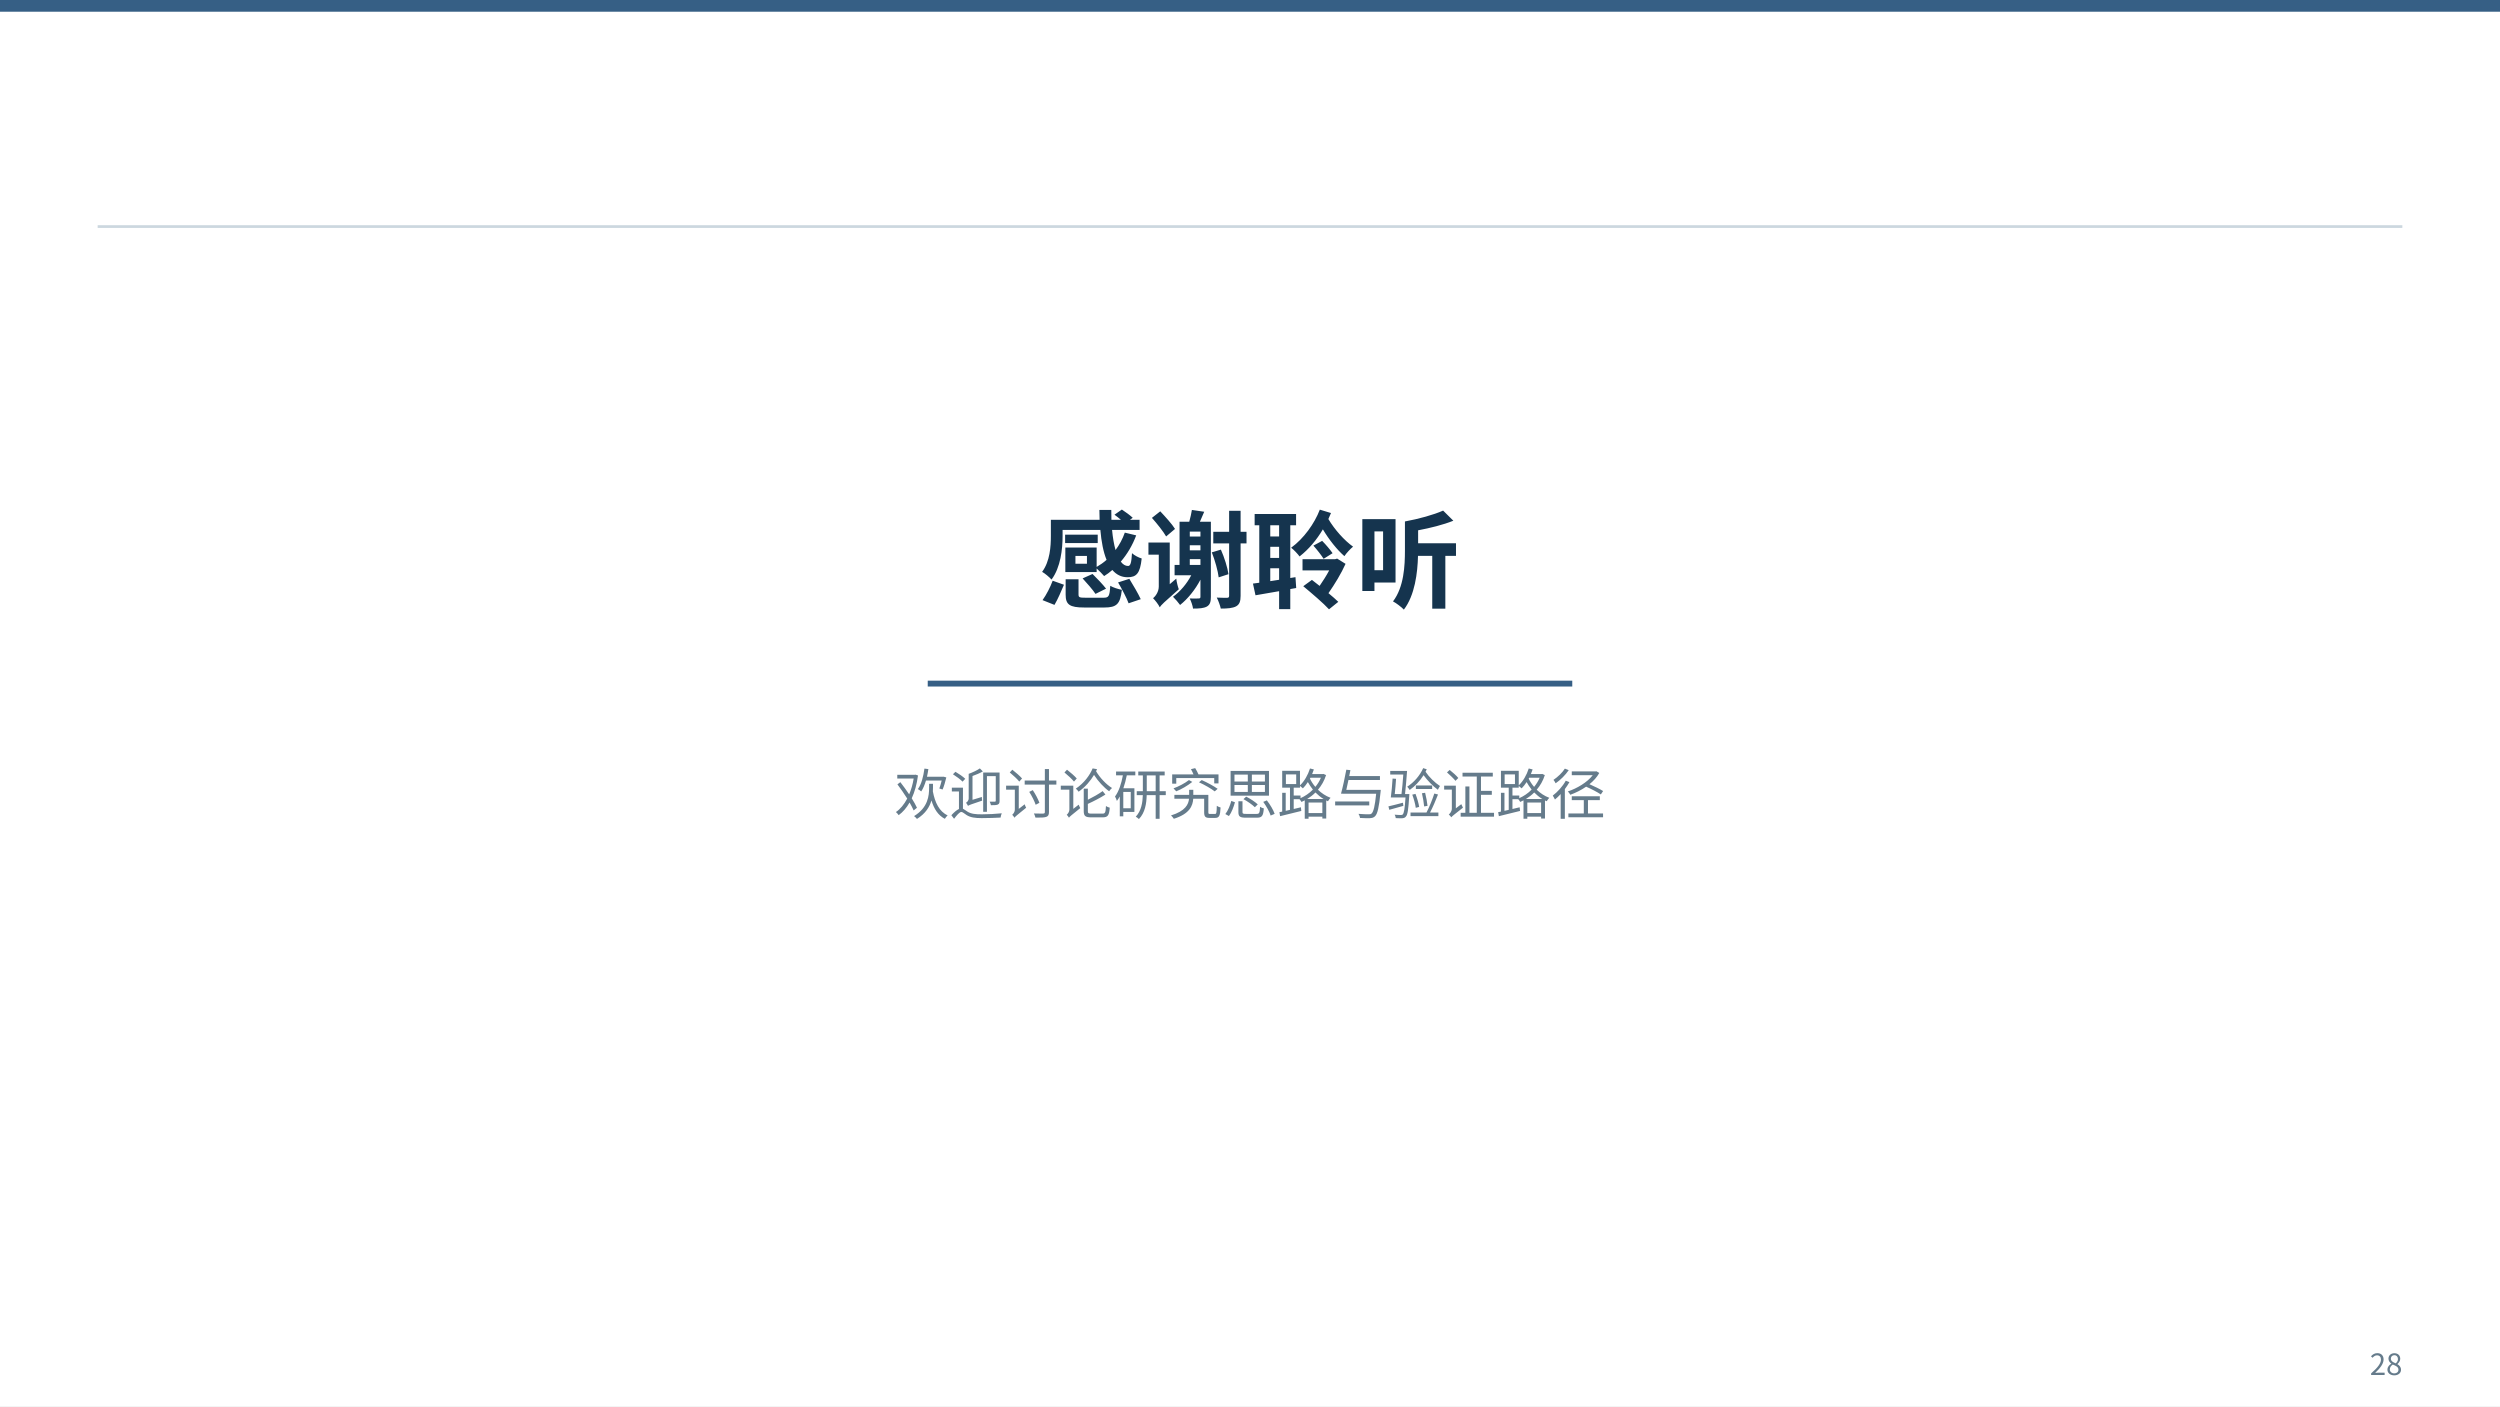
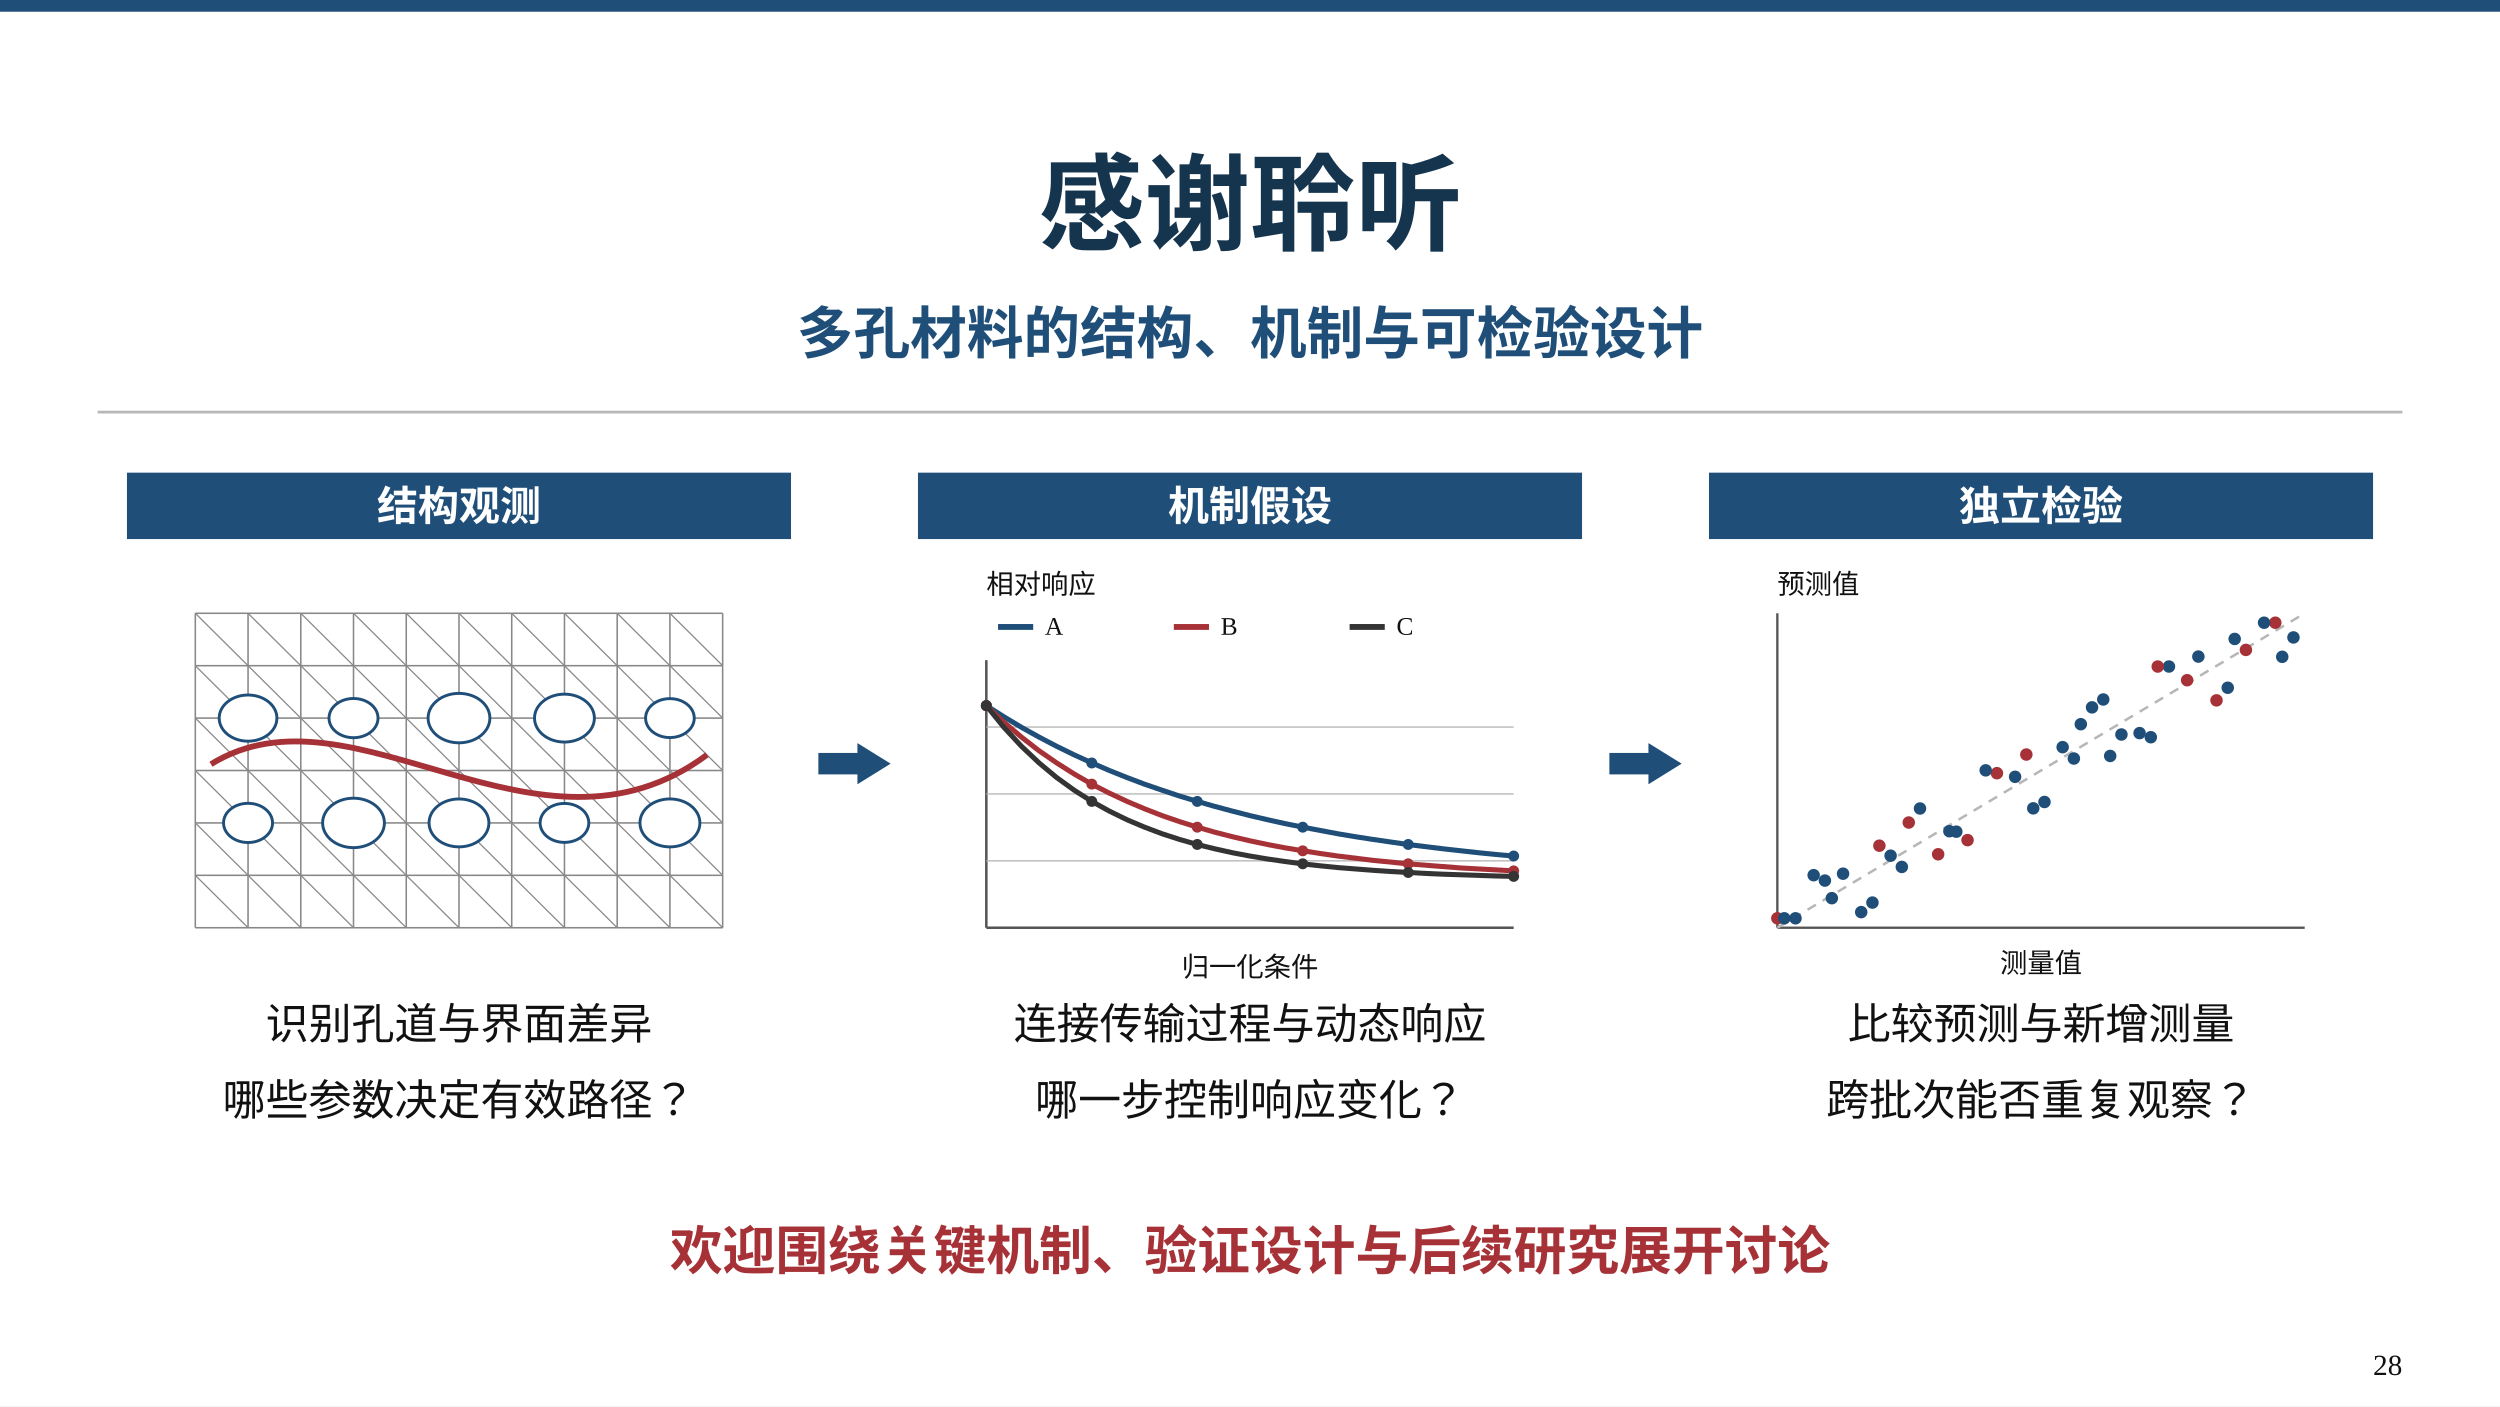
<svg xmlns="http://www.w3.org/2000/svg" width="1280" height="720" viewBox="0 0 1280 720">
  <rect width="1280" height="720" fill="white" />
-   <style>text{font-family:"Noto Sans CJK SC","Microsoft YaHei","PingFang SC",sans-serif}line,path,rect,circle,ellipse,polyline{vector-effect:non-scaling-stroke}</style>
-   <rect x="0" y="0" width="1280" height="6" fill="#365F85" />
-   <line x1="50" y1="116" x2="1230" y2="116" stroke="#CCD7DF" stroke-width="1.4" />
-   <text x="640" y="307" font-size="54" fill="#15344E" font-weight="700" text-anchor="middle">感谢聆听</text>
-   <line x1="475" y1="350" x2="805" y2="350" stroke="#365F85" stroke-width="3" />
-   <text x="640" y="417" font-size="28" fill="#657B8B" font-weight="400" text-anchor="middle">欢迎讨论研究思路与验证路径</text>
-   <text x="1230" y="704" font-size="15" fill="#657B8B" font-weight="400" text-anchor="end">28</text>
+   <style>text{font-family:"Times New Roman","Microsoft YaHei"}line,path,rect,circle,ellipse,polyline{vector-effect:non-scaling-stroke}</style>
+   <rect x="0" y="0" width="1280" height="6" fill="#1F4E79" />
+   <line x1="50" y1="211" x2="1230" y2="211" stroke="#B7B7B7" stroke-width="1.4" />
+   <text x="640" y="124" font-size="54" fill="#15344E" font-weight="700" text-anchor="middle">
+     <tspan font-family="Microsoft YaHei">感谢聆听</tspan>
+   </text>
+   <text x="640" y="181" font-size="29" fill="#1F4E79" font-weight="700" text-anchor="middle">
+     <tspan font-family="Microsoft YaHei">多孔材料的结构、机制与可检验设计</tspan>
+   </text>
+   <rect x="65" y="242" width="340" height="34" fill="#1F4E79" />
+   <text x="235.0" y="266.48" font-size="21" fill="white" font-weight="700" text-anchor="middle">
+     <tspan font-family="Microsoft YaHei">结构观测</tspan>
+   </text>
+   <rect x="100" y="314" width="270" height="161" fill="white" />
+   <line x1="100.0" y1="314.0" x2="127.0" y2="314.0" stroke="#888888" stroke-width="0.8" />
+   <line x1="100.0" y1="314.0" x2="100.0" y2="340.833" stroke="#888888" stroke-width="0.8" />
+   <line x1="100.0" y1="314.0" x2="127.0" y2="340.833" stroke="#888888" stroke-width="0.65" />
+   <line x1="127.0" y1="314.0" x2="154.0" y2="314.0" stroke="#888888" stroke-width="0.8" />
+   <line x1="127.0" y1="314.0" x2="127.0" y2="340.833" stroke="#888888" stroke-width="0.8" />
+   <line x1="127.0" y1="314.0" x2="154.0" y2="340.833" stroke="#888888" stroke-width="0.65" />
+   <line x1="154.0" y1="314.0" x2="181.0" y2="314.0" stroke="#888888" stroke-width="0.8" />
+   <line x1="154.0" y1="314.0" x2="154.0" y2="340.833" stroke="#888888" stroke-width="0.8" />
+   <line x1="154.0" y1="314.0" x2="181.0" y2="340.833" stroke="#888888" stroke-width="0.65" />
+   <line x1="181.0" y1="314.0" x2="208.0" y2="314.0" stroke="#888888" stroke-width="0.8" />
+   <line x1="181.0" y1="314.0" x2="181.0" y2="340.833" stroke="#888888" stroke-width="0.8" />
+   <line x1="181.0" y1="314.0" x2="208.0" y2="340.833" stroke="#888888" stroke-width="0.65" />
+   <line x1="208.0" y1="314.0" x2="235.0" y2="314.0" stroke="#888888" stroke-width="0.8" />
+   <line x1="208.0" y1="314.0" x2="208.0" y2="340.833" stroke="#888888" stroke-width="0.8" />
+   <line x1="208.0" y1="314.0" x2="235.0" y2="340.833" stroke="#888888" stroke-width="0.65" />
+   <line x1="235.0" y1="314.0" x2="262.0" y2="314.0" stroke="#888888" stroke-width="0.8" />
+   <line x1="235.0" y1="314.0" x2="235.0" y2="340.833" stroke="#888888" stroke-width="0.8" />
+   <line x1="235.0" y1="314.0" x2="262.0" y2="340.833" stroke="#888888" stroke-width="0.65" />
+   <line x1="262.0" y1="314.0" x2="289.0" y2="314.0" stroke="#888888" stroke-width="0.8" />
+   <line x1="262.0" y1="314.0" x2="262.0" y2="340.833" stroke="#888888" stroke-width="0.8" />
+   <line x1="262.0" y1="314.0" x2="289.0" y2="340.833" stroke="#888888" stroke-width="0.65" />
+   <line x1="289.0" y1="314.0" x2="316.0" y2="314.0" stroke="#888888" stroke-width="0.8" />
+   <line x1="289.0" y1="314.0" x2="289.0" y2="340.833" stroke="#888888" stroke-width="0.8" />
+   <line x1="289.0" y1="314.0" x2="316.0" y2="340.833" stroke="#888888" stroke-width="0.65" />
+   <line x1="316.0" y1="314.0" x2="343.0" y2="314.0" stroke="#888888" stroke-width="0.8" />
+   <line x1="316.0" y1="314.0" x2="316.0" y2="340.833" stroke="#888888" stroke-width="0.8" />
+   <line x1="316.0" y1="314.0" x2="343.0" y2="340.833" stroke="#888888" stroke-width="0.65" />
+   <line x1="343.0" y1="314.0" x2="370.0" y2="314.0" stroke="#888888" stroke-width="0.8" />
+   <line x1="343.0" y1="314.0" x2="343.0" y2="340.833" stroke="#888888" stroke-width="0.8" />
+   <line x1="343.0" y1="314.0" x2="370.0" y2="340.833" stroke="#888888" stroke-width="0.65" />
+   <line x1="370.0" y1="314.0" x2="370.0" y2="340.833" stroke="#888888" stroke-width="0.8" />
+   <line x1="100.0" y1="340.833" x2="127.0" y2="340.833" stroke="#888888" stroke-width="0.8" />
+   <line x1="100.0" y1="340.833" x2="100.0" y2="367.667" stroke="#888888" stroke-width="0.8" />
+   <line x1="100.0" y1="340.833" x2="127.0" y2="367.667" stroke="#888888" stroke-width="0.65" />
+   <line x1="127.0" y1="340.833" x2="154.0" y2="340.833" stroke="#888888" stroke-width="0.8" />
+   <line x1="127.0" y1="340.833" x2="127.0" y2="367.667" stroke="#888888" stroke-width="0.8" />
+   <line x1="127.0" y1="340.833" x2="154.0" y2="367.667" stroke="#888888" stroke-width="0.65" />
+   <line x1="154.0" y1="340.833" x2="181.0" y2="340.833" stroke="#888888" stroke-width="0.8" />
+   <line x1="154.0" y1="340.833" x2="154.0" y2="367.667" stroke="#888888" stroke-width="0.8" />
+   <line x1="154.0" y1="340.833" x2="181.0" y2="367.667" stroke="#888888" stroke-width="0.65" />
+   <line x1="181.0" y1="340.833" x2="208.0" y2="340.833" stroke="#888888" stroke-width="0.8" />
+   <line x1="181.0" y1="340.833" x2="181.0" y2="367.667" stroke="#888888" stroke-width="0.8" />
+   <line x1="181.0" y1="340.833" x2="208.0" y2="367.667" stroke="#888888" stroke-width="0.65" />
+   <line x1="208.0" y1="340.833" x2="235.0" y2="340.833" stroke="#888888" stroke-width="0.8" />
+   <line x1="208.0" y1="340.833" x2="208.0" y2="367.667" stroke="#888888" stroke-width="0.8" />
+   <line x1="208.0" y1="340.833" x2="235.0" y2="367.667" stroke="#888888" stroke-width="0.65" />
+   <line x1="235.0" y1="340.833" x2="262.0" y2="340.833" stroke="#888888" stroke-width="0.8" />
+   <line x1="235.0" y1="340.833" x2="235.0" y2="367.667" stroke="#888888" stroke-width="0.8" />
+   <line x1="235.0" y1="340.833" x2="262.0" y2="367.667" stroke="#888888" stroke-width="0.65" />
+   <line x1="262.0" y1="340.833" x2="289.0" y2="340.833" stroke="#888888" stroke-width="0.8" />
+   <line x1="262.0" y1="340.833" x2="262.0" y2="367.667" stroke="#888888" stroke-width="0.8" />
+   <line x1="262.0" y1="340.833" x2="289.0" y2="367.667" stroke="#888888" stroke-width="0.65" />
+   <line x1="289.0" y1="340.833" x2="316.0" y2="340.833" stroke="#888888" stroke-width="0.8" />
+   <line x1="289.0" y1="340.833" x2="289.0" y2="367.667" stroke="#888888" stroke-width="0.8" />
+   <line x1="289.0" y1="340.833" x2="316.0" y2="367.667" stroke="#888888" stroke-width="0.65" />
+   <line x1="316.0" y1="340.833" x2="343.0" y2="340.833" stroke="#888888" stroke-width="0.8" />
+   <line x1="316.0" y1="340.833" x2="316.0" y2="367.667" stroke="#888888" stroke-width="0.8" />
+   <line x1="316.0" y1="340.833" x2="343.0" y2="367.667" stroke="#888888" stroke-width="0.65" />
+   <line x1="343.0" y1="340.833" x2="370.0" y2="340.833" stroke="#888888" stroke-width="0.8" />
+   <line x1="343.0" y1="340.833" x2="343.0" y2="367.667" stroke="#888888" stroke-width="0.8" />
+   <line x1="343.0" y1="340.833" x2="370.0" y2="367.667" stroke="#888888" stroke-width="0.65" />
+   <line x1="370.0" y1="340.833" x2="370.0" y2="367.667" stroke="#888888" stroke-width="0.8" />
+   <line x1="100.0" y1="367.667" x2="127.0" y2="367.667" stroke="#888888" stroke-width="0.8" />
+   <line x1="100.0" y1="367.667" x2="100.0" y2="394.5" stroke="#888888" stroke-width="0.8" />
+   <line x1="100.0" y1="367.667" x2="127.0" y2="394.5" stroke="#888888" stroke-width="0.65" />
+   <line x1="127.0" y1="367.667" x2="154.0" y2="367.667" stroke="#888888" stroke-width="0.8" />
+   <line x1="127.0" y1="367.667" x2="127.0" y2="394.5" stroke="#888888" stroke-width="0.8" />
+   <line x1="127.0" y1="367.667" x2="154.0" y2="394.5" stroke="#888888" stroke-width="0.65" />
+   <line x1="154.0" y1="367.667" x2="181.0" y2="367.667" stroke="#888888" stroke-width="0.8" />
+   <line x1="154.0" y1="367.667" x2="154.0" y2="394.5" stroke="#888888" stroke-width="0.8" />
+   <line x1="154.0" y1="367.667" x2="181.0" y2="394.5" stroke="#888888" stroke-width="0.65" />
+   <line x1="181.0" y1="367.667" x2="208.0" y2="367.667" stroke="#888888" stroke-width="0.8" />
+   <line x1="181.0" y1="367.667" x2="181.0" y2="394.5" stroke="#888888" stroke-width="0.8" />
+   <line x1="181.0" y1="367.667" x2="208.0" y2="394.5" stroke="#888888" stroke-width="0.65" />
+   <line x1="208.0" y1="367.667" x2="235.0" y2="367.667" stroke="#888888" stroke-width="0.8" />
+   <line x1="208.0" y1="367.667" x2="208.0" y2="394.5" stroke="#888888" stroke-width="0.8" />
+   <line x1="208.0" y1="367.667" x2="235.0" y2="394.5" stroke="#888888" stroke-width="0.65" />
+   <line x1="235.0" y1="367.667" x2="262.0" y2="367.667" stroke="#888888" stroke-width="0.8" />
+   <line x1="235.0" y1="367.667" x2="235.0" y2="394.5" stroke="#888888" stroke-width="0.8" />
+   <line x1="235.0" y1="367.667" x2="262.0" y2="394.5" stroke="#888888" stroke-width="0.65" />
+   <line x1="262.0" y1="367.667" x2="289.0" y2="367.667" stroke="#888888" stroke-width="0.8" />
+   <line x1="262.0" y1="367.667" x2="262.0" y2="394.5" stroke="#888888" stroke-width="0.8" />
+   <line x1="262.0" y1="367.667" x2="289.0" y2="394.5" stroke="#888888" stroke-width="0.65" />
+   <line x1="289.0" y1="367.667" x2="316.0" y2="367.667" stroke="#888888" stroke-width="0.8" />
+   <line x1="289.0" y1="367.667" x2="289.0" y2="394.5" stroke="#888888" stroke-width="0.8" />
+   <line x1="289.0" y1="367.667" x2="316.0" y2="394.5" stroke="#888888" stroke-width="0.65" />
+   <line x1="316.0" y1="367.667" x2="343.0" y2="367.667" stroke="#888888" stroke-width="0.8" />
+   <line x1="316.0" y1="367.667" x2="316.0" y2="394.5" stroke="#888888" stroke-width="0.8" />
+   <line x1="316.0" y1="367.667" x2="343.0" y2="394.5" stroke="#888888" stroke-width="0.65" />
+   <line x1="343.0" y1="367.667" x2="370.0" y2="367.667" stroke="#888888" stroke-width="0.8" />
+   <line x1="343.0" y1="367.667" x2="343.0" y2="394.5" stroke="#888888" stroke-width="0.8" />
+   <line x1="343.0" y1="367.667" x2="370.0" y2="394.5" stroke="#888888" stroke-width="0.65" />
+   <line x1="370.0" y1="367.667" x2="370.0" y2="394.5" stroke="#888888" stroke-width="0.8" />
+   <line x1="100.0" y1="394.5" x2="127.0" y2="394.5" stroke="#888888" stroke-width="0.8" />
+   <line x1="100.0" y1="394.5" x2="100.0" y2="421.333" stroke="#888888" stroke-width="0.8" />
+   <line x1="100.0" y1="394.5" x2="127.0" y2="421.333" stroke="#888888" stroke-width="0.65" />
+   <line x1="127.0" y1="394.5" x2="154.0" y2="394.5" stroke="#888888" stroke-width="0.8" />
+   <line x1="127.0" y1="394.5" x2="127.0" y2="421.333" stroke="#888888" stroke-width="0.8" />
+   <line x1="127.0" y1="394.5" x2="154.0" y2="421.333" stroke="#888888" stroke-width="0.65" />
+   <line x1="154.0" y1="394.5" x2="181.0" y2="394.5" stroke="#888888" stroke-width="0.8" />
+   <line x1="154.0" y1="394.5" x2="154.0" y2="421.333" stroke="#888888" stroke-width="0.8" />
+   <line x1="154.0" y1="394.5" x2="181.0" y2="421.333" stroke="#888888" stroke-width="0.65" />
+   <line x1="181.0" y1="394.5" x2="208.0" y2="394.5" stroke="#888888" stroke-width="0.8" />
+   <line x1="181.0" y1="394.5" x2="181.0" y2="421.333" stroke="#888888" stroke-width="0.8" />
+   <line x1="181.0" y1="394.5" x2="208.0" y2="421.333" stroke="#888888" stroke-width="0.65" />
+   <line x1="208.0" y1="394.5" x2="235.0" y2="394.5" stroke="#888888" stroke-width="0.8" />
+   <line x1="208.0" y1="394.5" x2="208.0" y2="421.333" stroke="#888888" stroke-width="0.8" />
+   <line x1="208.0" y1="394.5" x2="235.0" y2="421.333" stroke="#888888" stroke-width="0.65" />
+   <line x1="235.0" y1="394.5" x2="262.0" y2="394.5" stroke="#888888" stroke-width="0.8" />
+   <line x1="235.0" y1="394.5" x2="235.0" y2="421.333" stroke="#888888" stroke-width="0.8" />
+   <line x1="235.0" y1="394.5" x2="262.0" y2="421.333" stroke="#888888" stroke-width="0.65" />
+   <line x1="262.0" y1="394.5" x2="289.0" y2="394.5" stroke="#888888" stroke-width="0.8" />
+   <line x1="262.0" y1="394.5" x2="262.0" y2="421.333" stroke="#888888" stroke-width="0.8" />
+   <line x1="262.0" y1="394.5" x2="289.0" y2="421.333" stroke="#888888" stroke-width="0.65" />
+   <line x1="289.0" y1="394.5" x2="316.0" y2="394.5" stroke="#888888" stroke-width="0.8" />
+   <line x1="289.0" y1="394.5" x2="289.0" y2="421.333" stroke="#888888" stroke-width="0.8" />
+   <line x1="289.0" y1="394.5" x2="316.0" y2="421.333" stroke="#888888" stroke-width="0.65" />
+   <line x1="316.0" y1="394.5" x2="343.0" y2="394.5" stroke="#888888" stroke-width="0.8" />
+   <line x1="316.0" y1="394.5" x2="316.0" y2="421.333" stroke="#888888" stroke-width="0.8" />
+   <line x1="316.0" y1="394.5" x2="343.0" y2="421.333" stroke="#888888" stroke-width="0.65" />
+   <line x1="343.0" y1="394.5" x2="370.0" y2="394.5" stroke="#888888" stroke-width="0.8" />
+   <line x1="343.0" y1="394.5" x2="343.0" y2="421.333" stroke="#888888" stroke-width="0.8" />
+   <line x1="343.0" y1="394.5" x2="370.0" y2="421.333" stroke="#888888" stroke-width="0.65" />
+   <line x1="370.0" y1="394.5" x2="370.0" y2="421.333" stroke="#888888" stroke-width="0.8" />
+   <line x1="100.0" y1="421.333" x2="127.0" y2="421.333" stroke="#888888" stroke-width="0.8" />
+   <line x1="100.0" y1="421.333" x2="100.0" y2="448.167" stroke="#888888" stroke-width="0.8" />
+   <line x1="100.0" y1="421.333" x2="127.0" y2="448.167" stroke="#888888" stroke-width="0.65" />
+   <line x1="127.0" y1="421.333" x2="154.0" y2="421.333" stroke="#888888" stroke-width="0.8" />
+   <line x1="127.0" y1="421.333" x2="127.0" y2="448.167" stroke="#888888" stroke-width="0.8" />
+   <line x1="127.0" y1="421.333" x2="154.0" y2="448.167" stroke="#888888" stroke-width="0.65" />
+   <line x1="154.0" y1="421.333" x2="181.0" y2="421.333" stroke="#888888" stroke-width="0.8" />
+   <line x1="154.0" y1="421.333" x2="154.0" y2="448.167" stroke="#888888" stroke-width="0.8" />
+   <line x1="154.0" y1="421.333" x2="181.0" y2="448.167" stroke="#888888" stroke-width="0.65" />
+   <line x1="181.0" y1="421.333" x2="208.0" y2="421.333" stroke="#888888" stroke-width="0.8" />
+   <line x1="181.0" y1="421.333" x2="181.0" y2="448.167" stroke="#888888" stroke-width="0.8" />
+   <line x1="181.0" y1="421.333" x2="208.0" y2="448.167" stroke="#888888" stroke-width="0.65" />
+   <line x1="208.0" y1="421.333" x2="235.0" y2="421.333" stroke="#888888" stroke-width="0.8" />
+   <line x1="208.0" y1="421.333" x2="208.0" y2="448.167" stroke="#888888" stroke-width="0.8" />
+   <line x1="208.0" y1="421.333" x2="235.0" y2="448.167" stroke="#888888" stroke-width="0.65" />
+   <line x1="235.0" y1="421.333" x2="262.0" y2="421.333" stroke="#888888" stroke-width="0.8" />
+   <line x1="235.0" y1="421.333" x2="235.0" y2="448.167" stroke="#888888" stroke-width="0.8" />
+   <line x1="235.0" y1="421.333" x2="262.0" y2="448.167" stroke="#888888" stroke-width="0.65" />
+   <line x1="262.0" y1="421.333" x2="289.0" y2="421.333" stroke="#888888" stroke-width="0.8" />
+   <line x1="262.0" y1="421.333" x2="262.0" y2="448.167" stroke="#888888" stroke-width="0.8" />
+   <line x1="262.0" y1="421.333" x2="289.0" y2="448.167" stroke="#888888" stroke-width="0.65" />
+   <line x1="289.0" y1="421.333" x2="316.0" y2="421.333" stroke="#888888" stroke-width="0.8" />
+   <line x1="289.0" y1="421.333" x2="289.0" y2="448.167" stroke="#888888" stroke-width="0.8" />
+   <line x1="289.0" y1="421.333" x2="316.0" y2="448.167" stroke="#888888" stroke-width="0.65" />
+   <line x1="316.0" y1="421.333" x2="343.0" y2="421.333" stroke="#888888" stroke-width="0.8" />
+   <line x1="316.0" y1="421.333" x2="316.0" y2="448.167" stroke="#888888" stroke-width="0.8" />
+   <line x1="316.0" y1="421.333" x2="343.0" y2="448.167" stroke="#888888" stroke-width="0.65" />
+   <line x1="343.0" y1="421.333" x2="370.0" y2="421.333" stroke="#888888" stroke-width="0.8" />
+   <line x1="343.0" y1="421.333" x2="343.0" y2="448.167" stroke="#888888" stroke-width="0.8" />
+   <line x1="343.0" y1="421.333" x2="370.0" y2="448.167" stroke="#888888" stroke-width="0.65" />
+   <line x1="370.0" y1="421.333" x2="370.0" y2="448.167" stroke="#888888" stroke-width="0.8" />
+   <line x1="100.0" y1="448.167" x2="127.0" y2="448.167" stroke="#888888" stroke-width="0.8" />
+   <line x1="100.0" y1="448.167" x2="100.0" y2="475" stroke="#888888" stroke-width="0.8" />
+   <line x1="100.0" y1="448.167" x2="127.0" y2="475" stroke="#888888" stroke-width="0.65" />
+   <line x1="127.0" y1="448.167" x2="154.0" y2="448.167" stroke="#888888" stroke-width="0.8" />
+   <line x1="127.0" y1="448.167" x2="127.0" y2="475" stroke="#888888" stroke-width="0.8" />
+   <line x1="127.0" y1="448.167" x2="154.0" y2="475" stroke="#888888" stroke-width="0.65" />
+   <line x1="154.0" y1="448.167" x2="181.0" y2="448.167" stroke="#888888" stroke-width="0.8" />
+   <line x1="154.0" y1="448.167" x2="154.0" y2="475" stroke="#888888" stroke-width="0.8" />
+   <line x1="154.0" y1="448.167" x2="181.0" y2="475" stroke="#888888" stroke-width="0.65" />
+   <line x1="181.0" y1="448.167" x2="208.0" y2="448.167" stroke="#888888" stroke-width="0.8" />
+   <line x1="181.0" y1="448.167" x2="181.0" y2="475" stroke="#888888" stroke-width="0.8" />
+   <line x1="181.0" y1="448.167" x2="208.0" y2="475" stroke="#888888" stroke-width="0.65" />
+   <line x1="208.0" y1="448.167" x2="235.0" y2="448.167" stroke="#888888" stroke-width="0.8" />
+   <line x1="208.0" y1="448.167" x2="208.0" y2="475" stroke="#888888" stroke-width="0.8" />
+   <line x1="208.0" y1="448.167" x2="235.0" y2="475" stroke="#888888" stroke-width="0.65" />
+   <line x1="235.0" y1="448.167" x2="262.0" y2="448.167" stroke="#888888" stroke-width="0.8" />
+   <line x1="235.0" y1="448.167" x2="235.0" y2="475" stroke="#888888" stroke-width="0.8" />
+   <line x1="235.0" y1="448.167" x2="262.0" y2="475" stroke="#888888" stroke-width="0.65" />
+   <line x1="262.0" y1="448.167" x2="289.0" y2="448.167" stroke="#888888" stroke-width="0.8" />
+   <line x1="262.0" y1="448.167" x2="262.0" y2="475" stroke="#888888" stroke-width="0.8" />
+   <line x1="262.0" y1="448.167" x2="289.0" y2="475" stroke="#888888" stroke-width="0.65" />
+   <line x1="289.0" y1="448.167" x2="316.0" y2="448.167" stroke="#888888" stroke-width="0.8" />
+   <line x1="289.0" y1="448.167" x2="289.0" y2="475" stroke="#888888" stroke-width="0.8" />
+   <line x1="289.0" y1="448.167" x2="316.0" y2="475" stroke="#888888" stroke-width="0.65" />
+   <line x1="316.0" y1="448.167" x2="343.0" y2="448.167" stroke="#888888" stroke-width="0.8" />
+   <line x1="316.0" y1="448.167" x2="316.0" y2="475" stroke="#888888" stroke-width="0.8" />
+   <line x1="316.0" y1="448.167" x2="343.0" y2="475" stroke="#888888" stroke-width="0.65" />
+   <line x1="343.0" y1="448.167" x2="370.0" y2="448.167" stroke="#888888" stroke-width="0.8" />
+   <line x1="343.0" y1="448.167" x2="343.0" y2="475" stroke="#888888" stroke-width="0.8" />
+   <line x1="343.0" y1="448.167" x2="370.0" y2="475" stroke="#888888" stroke-width="0.65" />
+   <line x1="370.0" y1="448.167" x2="370.0" y2="475" stroke="#888888" stroke-width="0.8" />
+   <line x1="100.0" y1="475.0" x2="127.0" y2="475.0" stroke="#888888" stroke-width="0.8" />
+   <line x1="127.0" y1="475.0" x2="154.0" y2="475.0" stroke="#888888" stroke-width="0.8" />
+   <line x1="154.0" y1="475.0" x2="181.0" y2="475.0" stroke="#888888" stroke-width="0.8" />
+   <line x1="181.0" y1="475.0" x2="208.0" y2="475.0" stroke="#888888" stroke-width="0.8" />
+   <line x1="208.0" y1="475.0" x2="235.0" y2="475.0" stroke="#888888" stroke-width="0.8" />
+   <line x1="235.0" y1="475.0" x2="262.0" y2="475.0" stroke="#888888" stroke-width="0.8" />
+   <line x1="262.0" y1="475.0" x2="289.0" y2="475.0" stroke="#888888" stroke-width="0.8" />
+   <line x1="289.0" y1="475.0" x2="316.0" y2="475.0" stroke="#888888" stroke-width="0.8" />
+   <line x1="316.0" y1="475.0" x2="343.0" y2="475.0" stroke="#888888" stroke-width="0.8" />
+   <line x1="343.0" y1="475.0" x2="370.0" y2="475.0" stroke="#888888" stroke-width="0.8" />
+   <ellipse cx="127.0" cy="367.667" rx="14.776" ry="11.821" fill="white" stroke="#1F4E79" stroke-width="1.5" />
+   <ellipse cx="181.0" cy="367.667" rx="12.545" ry="10.036" fill="white" stroke="#1F4E79" stroke-width="1.5" />
+   <ellipse cx="235.0" cy="367.667" rx="15.823" ry="12.658" fill="white" stroke="#1F4E79" stroke-width="1.5" />
+   <ellipse cx="289.0" cy="367.667" rx="15.326" ry="12.261" fill="white" stroke="#1F4E79" stroke-width="1.5" />
+   <ellipse cx="343.0" cy="367.667" rx="12.461" ry="9.969" fill="white" stroke="#1F4E79" stroke-width="1.5" />
+   <ellipse cx="127.0" cy="421.333" rx="12.545" ry="10.036" fill="white" stroke="#1F4E79" stroke-width="1.5" />
+   <ellipse cx="181.0" cy="421.333" rx="15.823" ry="12.658" fill="white" stroke="#1F4E79" stroke-width="1.5" />
+   <ellipse cx="235.0" cy="421.333" rx="15.326" ry="12.261" fill="white" stroke="#1F4E79" stroke-width="1.5" />
+   <ellipse cx="289.0" cy="421.333" rx="12.461" ry="9.969" fill="white" stroke="#1F4E79" stroke-width="1.5" />
+   <ellipse cx="343.0" cy="421.333" rx="15.342" ry="12.274" fill="white" stroke="#1F4E79" stroke-width="1.5" />
+   <path d="M108,391.28 C181.0,346.2 275.5,450.85 362,386.45" fill="none" stroke="#A63237" stroke-width="3" />
+   <text x="235" y="532" font-size="22" fill="#111111" font-weight="400" text-anchor="middle">
+     <tspan font-family="Microsoft YaHei">识别孔道与界面差异</tspan>
+   </text>
+   <text x="235" y="571" font-size="22" fill="#111111" font-weight="400" text-anchor="middle">
+     <tspan font-family="Microsoft YaHei">哪些参数决定有效路径？</tspan>
+   </text>
+   <rect x="470" y="242" width="340" height="34" fill="#1F4E79" />
+   <text x="640.0" y="266.48" font-size="21" fill="white" font-weight="700" text-anchor="middle">
+     <tspan font-family="Microsoft YaHei">机制假设</tspan>
+   </text>
+   <text x="505" y="304" font-size="14" fill="#111111" font-weight="400" text-anchor="start">
+     <tspan font-family="Microsoft YaHei">相对响应</tspan>
+   </text>
+   <line x1="505" y1="475" x2="775" y2="475" stroke="#555555" stroke-width="1.3" />
+   <line x1="505" y1="338" x2="505" y2="475" stroke="#555555" stroke-width="1.3" />
+   <line x1="505" y1="372.25" x2="775" y2="372.25" stroke="#B7B7B7" stroke-width="0.7" />
+   <line x1="505" y1="406.5" x2="775" y2="406.5" stroke="#B7B7B7" stroke-width="0.7" />
+   <line x1="505" y1="440.75" x2="775" y2="440.75" stroke="#B7B7B7" stroke-width="0.7" />
+   <path d="M505.0,361.3 L514.0,367.0 L523.0,372.4 L532.0,377.4 L541.0,382.1 L550.0,386.5 L559.0,390.6 L568.0,394.5 L577.0,398.1 L586.0,401.5 L595.0,404.6 L604.0,407.6 L613.0,410.3 L622.0,412.9 L631.0,415.3 L640.0,417.6 L649.0,419.7 L658.0,421.7 L667.0,423.5 L676.0,425.2 L685.0,426.9 L694.0,428.4 L703.0,429.8 L712.0,431.1 L721.0,432.4 L730.0,433.5 L739.0,434.6 L748.0,435.6 L757.0,436.6 L766.0,437.5 L775.0,438.3" fill="none" stroke="#1F4E79" stroke-width="2.6" />
+   <circle cx="505.0" cy="361.29" r="2.8" fill="#1F4E79" />
+   <circle cx="559.0" cy="390.648" r="2.8" fill="#1F4E79" />
+   <circle cx="613.0" cy="410.327" r="2.8" fill="#1F4E79" />
+   <circle cx="667.0" cy="423.519" r="2.8" fill="#1F4E79" />
+   <circle cx="721.0" cy="432.361" r="2.8" fill="#1F4E79" />
+   <circle cx="775.0" cy="438.288" r="2.8" fill="#1F4E79" />
+   <path d="M505.0,361.3 L514.0,369.8 L523.0,377.4 L532.0,384.4 L541.0,390.6 L550.0,396.3 L559.0,401.5 L568.0,406.1 L577.0,410.3 L586.0,414.1 L595.0,417.6 L604.0,420.7 L613.0,423.5 L622.0,426.1 L631.0,428.4 L640.0,430.5 L649.0,432.4 L658.0,434.1 L667.0,435.6 L676.0,437.0 L685.0,438.3 L694.0,439.4 L703.0,440.5 L712.0,441.4 L721.0,442.3 L730.0,443.0 L739.0,443.7 L748.0,444.4 L757.0,444.9 L766.0,445.4 L775.0,445.9" fill="none" stroke="#A63237" stroke-width="2.6" />
+   <circle cx="505.0" cy="361.29" r="2.8" fill="#A63237" />
+   <circle cx="559.0" cy="401.468" r="2.8" fill="#A63237" />
+   <circle cx="613.0" cy="423.519" r="2.8" fill="#A63237" />
+   <circle cx="667.0" cy="435.62" r="2.8" fill="#A63237" />
+   <circle cx="721.0" cy="442.262" r="2.8" fill="#A63237" />
+   <circle cx="775.0" cy="445.906" r="2.8" fill="#A63237" />
+   <path d="M505.0,361.3 L514.0,372.4 L523.0,382.1 L532.0,390.6 L541.0,398.1 L550.0,404.6 L559.0,410.3 L568.0,415.3 L577.0,419.7 L586.0,423.5 L595.0,426.9 L604.0,429.8 L613.0,432.4 L622.0,434.6 L631.0,436.6 L640.0,438.3 L649.0,439.8 L658.0,441.1 L667.0,442.3 L676.0,443.3 L685.0,444.2 L694.0,444.9 L703.0,445.6 L712.0,446.2 L721.0,446.7 L730.0,447.2 L739.0,447.6 L748.0,447.9 L757.0,448.2 L766.0,448.5 L775.0,448.7" fill="none" stroke="#343434" stroke-width="2.6" />
+   <circle cx="505.0" cy="361.29" r="2.8" fill="#343434" />
+   <circle cx="559.0" cy="410.327" r="2.8" fill="#343434" />
+   <circle cx="613.0" cy="432.361" r="2.8" fill="#343434" />
+   <circle cx="667.0" cy="442.262" r="2.8" fill="#343434" />
+   <circle cx="721.0" cy="446.71" r="2.8" fill="#343434" />
+   <circle cx="775.0" cy="448.709" r="2.8" fill="#343434" />
+   <text x="640.0" y="500" font-size="14" fill="#111111" font-weight="400" text-anchor="middle">
+     <tspan font-family="Microsoft YaHei">归一化条件</tspan>
+   </text>
+   <line x1="511.0" y1="321" x2="529.0" y2="321" stroke="#1F4E79" stroke-width="3" />
+   <text x="535.0" y="325" font-size="13" fill="#111111" font-weight="400" text-anchor="start">
+     <tspan font-family="Times New Roman">A</tspan>
+   </text>
+   <line x1="601.0" y1="321" x2="619.0" y2="321" stroke="#A63237" stroke-width="3" />
+   <text x="625.0" y="325" font-size="13" fill="#111111" font-weight="400" text-anchor="start">
+     <tspan font-family="Times New Roman">B</tspan>
+   </text>
+   <line x1="691.0" y1="321" x2="709.0" y2="321" stroke="#343434" stroke-width="3" />
+   <text x="715.0" y="325" font-size="13" fill="#111111" font-weight="400" text-anchor="start">
+     <tspan font-family="Times New Roman">C</tspan>
+   </text>
+   <text x="640" y="532" font-size="22" fill="#111111" font-weight="400" text-anchor="middle">
+     <tspan font-family="Microsoft YaHei">连接传输过程与动态响应</tspan>
+   </text>
+   <text x="640" y="571" font-size="22" fill="#111111" font-weight="400" text-anchor="middle">
+     <tspan font-family="Microsoft YaHei">哪一步控制响应变化？</tspan>
+   </text>
+   <rect x="875" y="242" width="340" height="34" fill="#1F4E79" />
+   <text x="1045.0" y="266.48" font-size="21" fill="white" font-weight="700" text-anchor="middle">
+     <tspan font-family="Microsoft YaHei">独立检验</tspan>
+   </text>
+   <line x1="910" y1="475" x2="1180" y2="475" stroke="#555555" stroke-width="1.2" />
+   <line x1="910" y1="314" x2="910" y2="475" stroke="#555555" stroke-width="1.2" />
+   <line x1="910" y1="475" x2="1180" y2="314" stroke="#B7B7B7" stroke-width="1.3" stroke-dasharray="5 4" />
+   <circle cx="910.0" cy="470.17" r="3.2" fill="#A63237" />
+   <circle cx="1076.869" cy="358.137" r="3.2" fill="#1F4E79" />
+   <circle cx="973.738" cy="443.864" r="3.2" fill="#1F4E79" />
+   <circle cx="1140.608" cy="352.13" r="3.2" fill="#1F4E79" />
+   <circle cx="1037.477" cy="386.321" r="3.2" fill="#A63237" />
+   <circle cx="934.346" cy="450.855" r="3.2" fill="#1F4E79" />
+   <circle cx="1101.215" cy="377.455" r="3.2" fill="#1F4E79" />
+   <circle cx="998.084" cy="425.583" r="3.2" fill="#1F4E79" />
+   <circle cx="1164.953" cy="318.83" r="3.2" fill="#A63237" />
+   <circle cx="1061.823" cy="388.369" r="3.2" fill="#1F4E79" />
+   <circle cx="958.692" cy="462.127" r="3.2" fill="#1F4E79" />
+   <circle cx="1125.561" cy="336.165" r="3.2" fill="#1F4E79" />
+   <circle cx="1022.43" cy="395.872" r="3.2" fill="#A63237" />
+   <circle cx="919.299" cy="470.17" r="3.2" fill="#1F4E79" />
+   <circle cx="1086.168" cy="376.07" r="3.2" fill="#1F4E79" />
+   <circle cx="983.038" cy="413.946" r="3.2" fill="#1F4E79" />
+   <circle cx="1149.907" cy="332.753" r="3.2" fill="#A63237" />
+   <circle cx="1046.776" cy="410.623" r="3.2" fill="#1F4E79" />
+   <circle cx="943.645" cy="447.329" r="3.2" fill="#1F4E79" />
+   <circle cx="1110.514" cy="341.264" r="3.2" fill="#1F4E79" />
+   <circle cx="1007.384" cy="430.147" r="3.2" fill="#A63237" />
+   <circle cx="1174.253" cy="326.367" r="3.2" fill="#1F4E79" />
+   <circle cx="1071.122" cy="362.169" r="3.2" fill="#1F4E79" />
+   <circle cx="967.991" cy="438.112" r="3.2" fill="#1F4E79" />
+   <circle cx="1134.86" cy="358.585" r="3.2" fill="#A63237" />
+   <circle cx="1031.729" cy="397.729" r="3.2" fill="#1F4E79" />
+   <circle cx="928.599" cy="448.095" r="3.2" fill="#1F4E79" />
+   <circle cx="1095.468" cy="375.35" r="3.2" fill="#1F4E79" />
+   <circle cx="992.337" cy="437.386" r="3.2" fill="#A63237" />
+   <circle cx="1159.206" cy="318.83" r="3.2" fill="#1F4E79" />
+   <circle cx="1056.075" cy="382.543" r="3.2" fill="#1F4E79" />
+   <circle cx="952.944" cy="466.999" r="3.2" fill="#1F4E79" />
+   <circle cx="1119.814" cy="348.274" r="3.2" fill="#A63237" />
+   <circle cx="1016.683" cy="394.418" r="3.2" fill="#1F4E79" />
+   <circle cx="913.552" cy="470.17" r="3.2" fill="#1F4E79" />
+   <circle cx="1080.421" cy="387.049" r="3.2" fill="#1F4E79" />
+   <circle cx="977.29" cy="421.134" r="3.2" fill="#A63237" />
+   <circle cx="1144.16" cy="327.139" r="3.2" fill="#1F4E79" />
+   <circle cx="1041.029" cy="413.867" r="3.2" fill="#1F4E79" />
+   <circle cx="937.898" cy="459.869" r="3.2" fill="#1F4E79" />
+   <circle cx="1104.767" cy="341.266" r="3.2" fill="#A63237" />
+   <circle cx="1001.636" cy="425.817" r="3.2" fill="#1F4E79" />
+   <circle cx="1168.505" cy="336.288" r="3.2" fill="#1F4E79" />
+   <circle cx="1065.375" cy="370.783" r="3.2" fill="#1F4E79" />
+   <circle cx="962.244" cy="432.991" r="3.2" fill="#A63237" />
+   <text x="1045.0" y="498" font-size="14" fill="#111111" font-weight="400" text-anchor="middle">
+     <tspan font-family="Microsoft YaHei">测量值</tspan>
+   </text>
+   <text x="910" y="304" font-size="14" fill="#111111" font-weight="400" text-anchor="start">
+     <tspan font-family="Microsoft YaHei">预测值</tspan>
+   </text>
+   <text x="1045" y="532" font-size="22" fill="#111111" font-weight="400" text-anchor="middle">
+     <tspan font-family="Microsoft YaHei">比较预测与新增测量</tspan>
+   </text>
+   <text x="1045" y="571" font-size="22" fill="#111111" font-weight="400" text-anchor="middle">
+     <tspan font-family="Microsoft YaHei">跨批次能否重复观察？</tspan>
+   </text>
+   <polygon points="419.00,396.50 439.00,396.50 439.00,401.54 456.00,391.00 439.00,380.46 439.00,385.50 419.00,385.50" fill="#1F4E79" />
+   <polygon points="824.00,396.50 844.00,396.50 844.00,401.54 861.00,391.00 844.00,380.46 844.00,385.50 824.00,385.50" fill="#1F4E79" />
+   <text x="640" y="650" font-size="27" fill="#A63237" font-weight="700" text-anchor="middle">
+     <tspan font-family="Microsoft YaHei">欢迎围绕关键机制、验证设计与后续研究展开讨论</tspan>
+   </text>
+   <text x="1230" y="704" font-size="15" fill="#111111" font-weight="400" text-anchor="end">
+     <tspan font-family="Times New Roman">28</tspan>
+   </text>
</svg>
